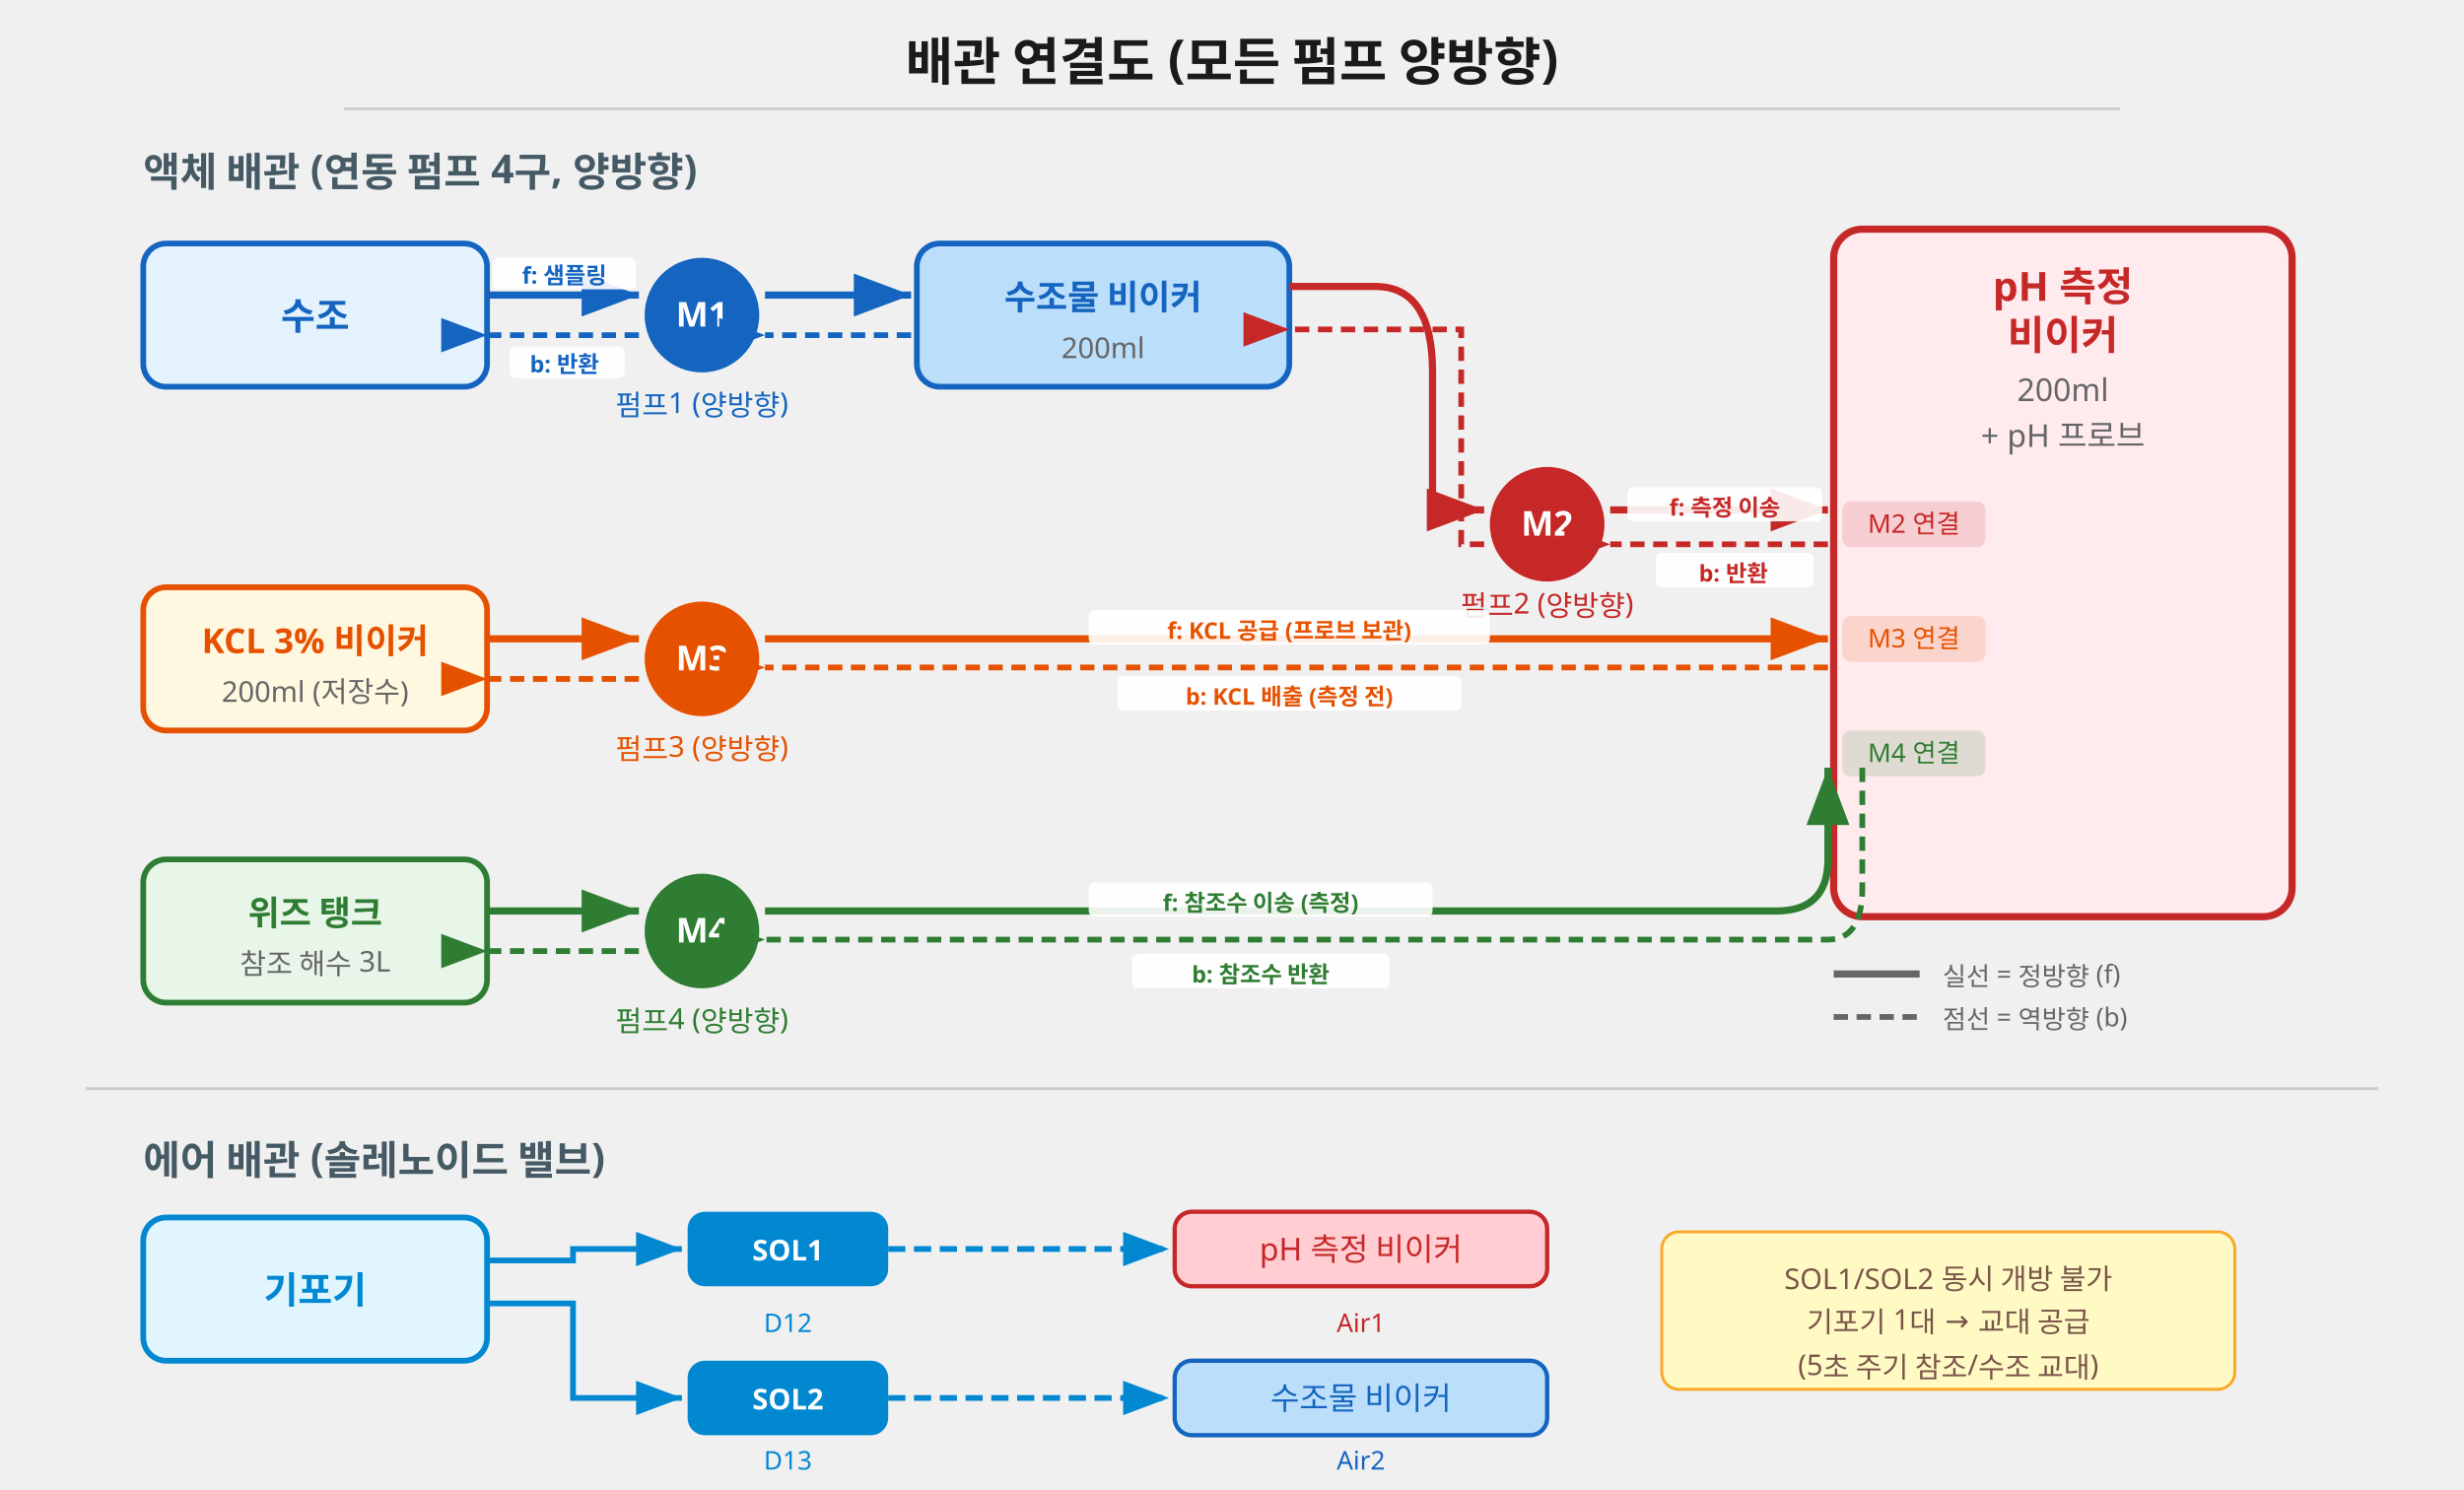
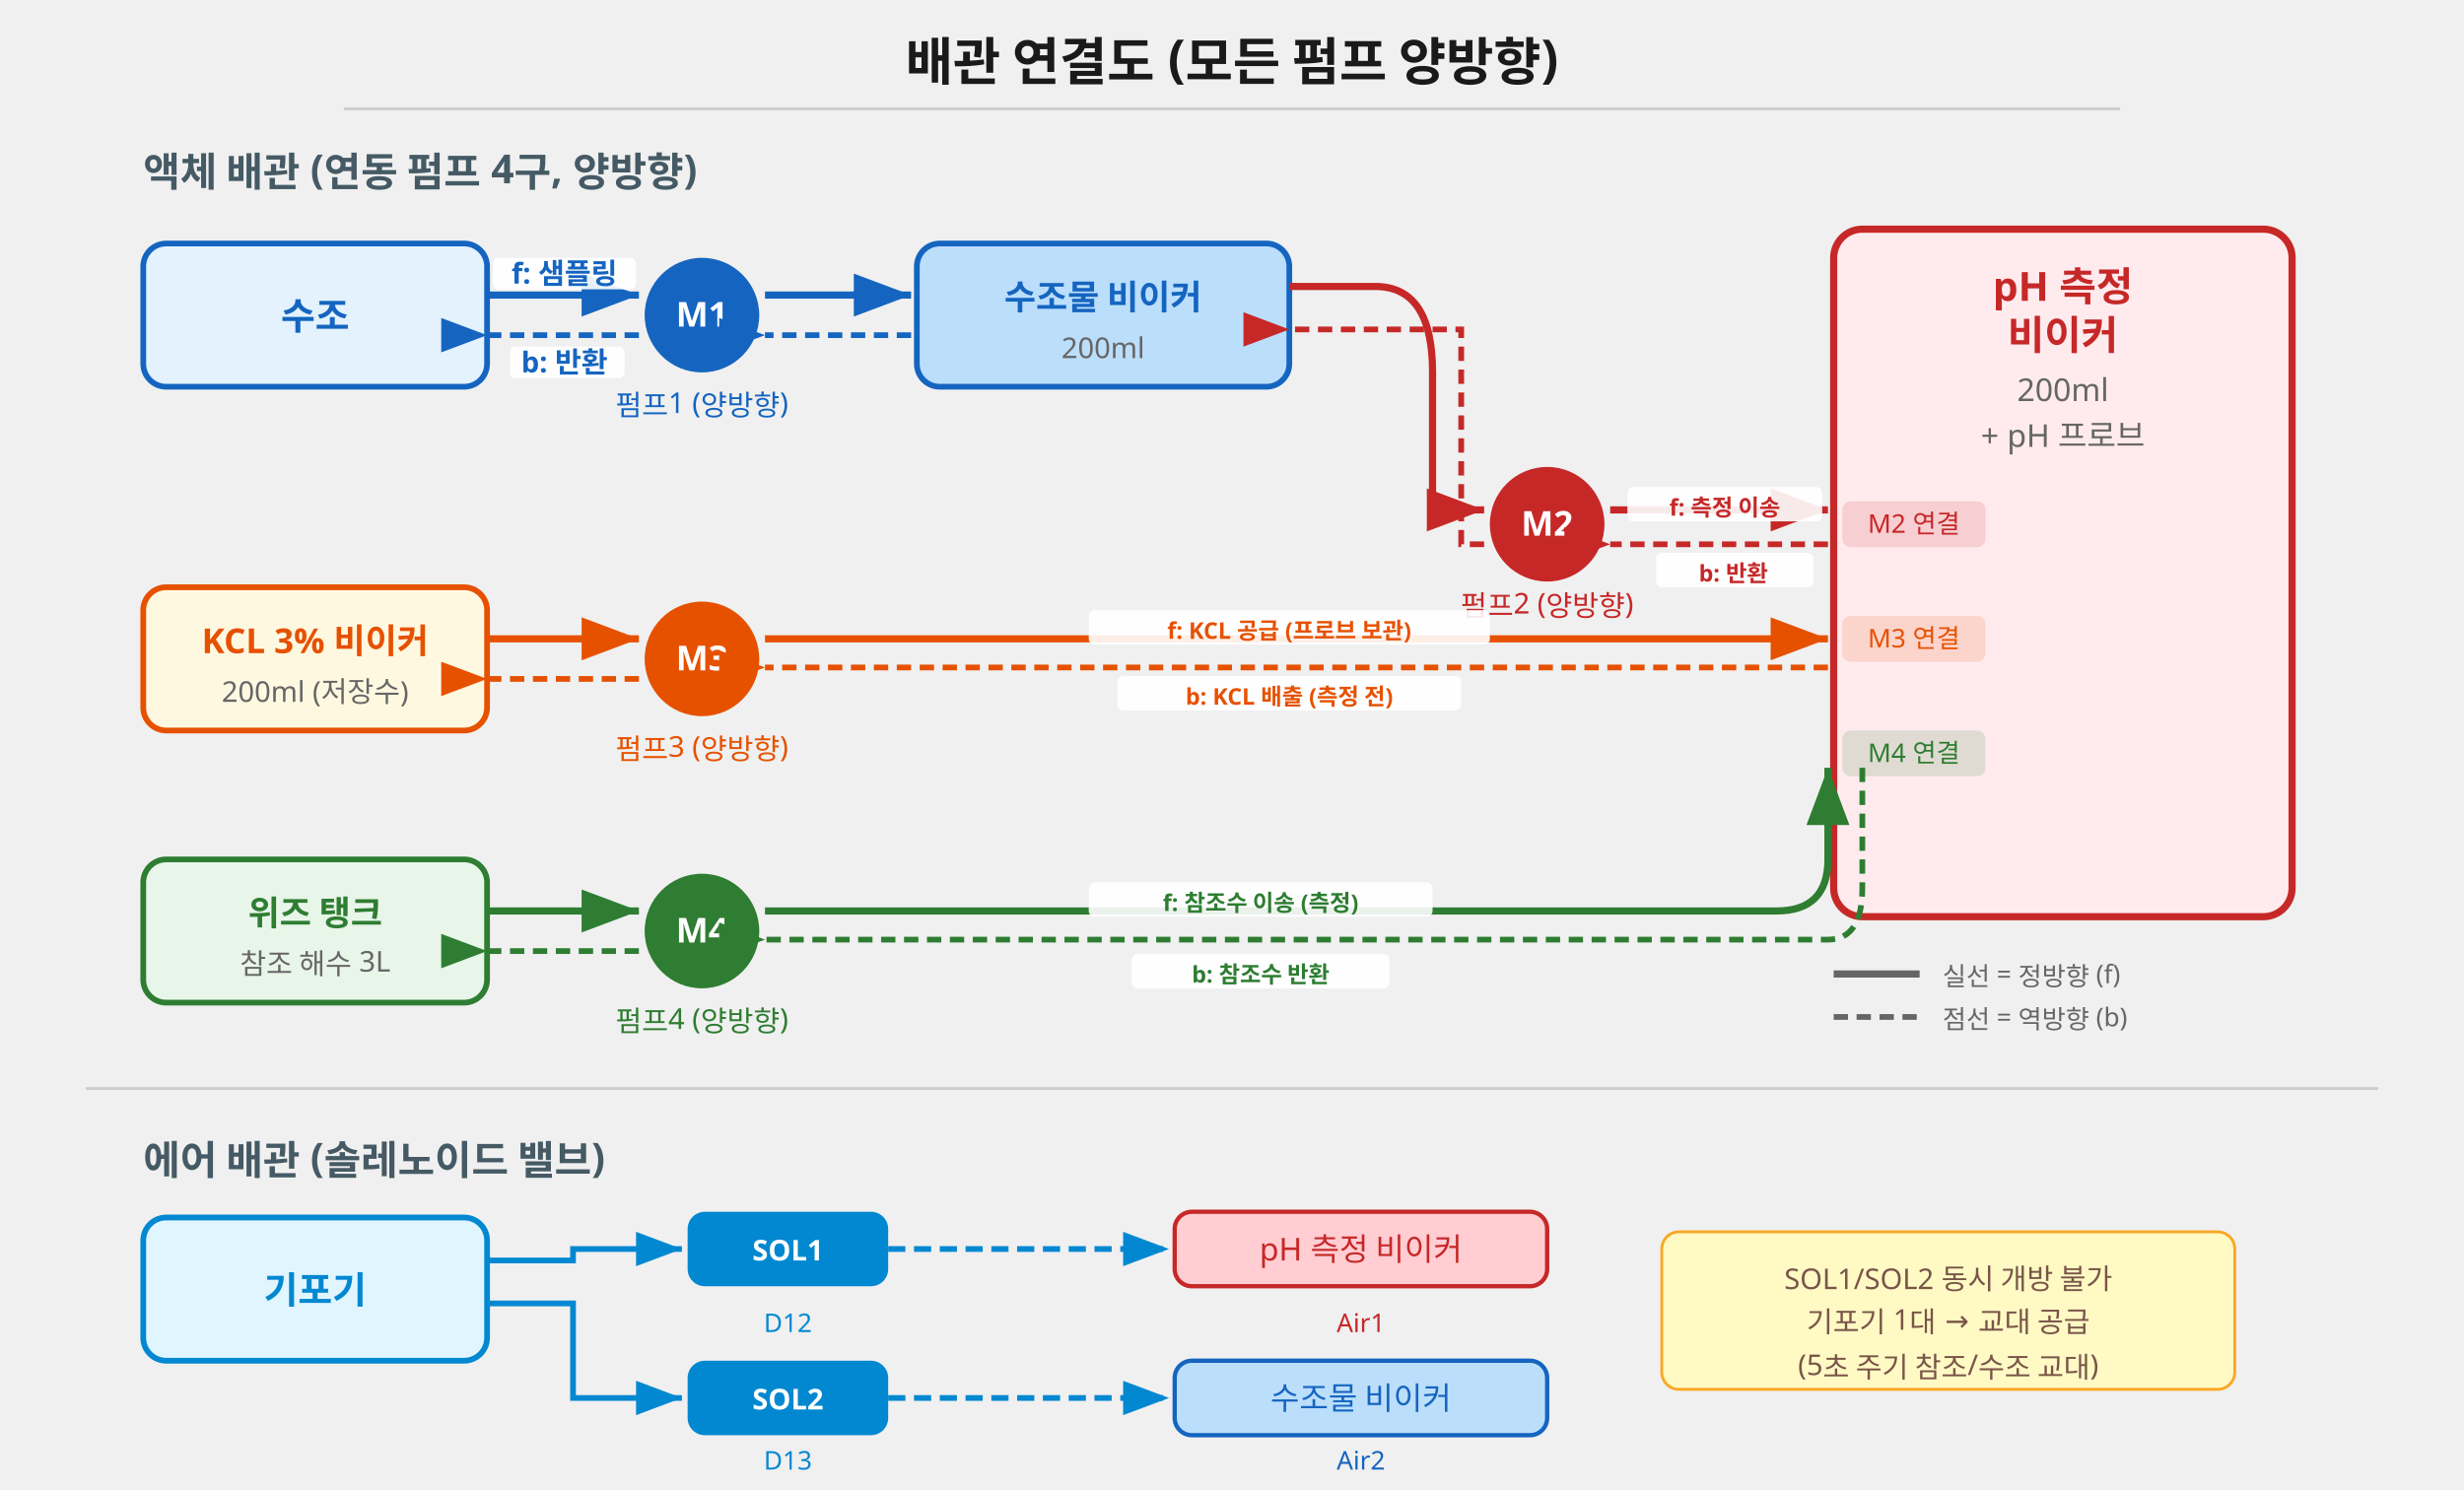
<svg xmlns="http://www.w3.org/2000/svg" viewBox="0 0 860 520" font-family="'Malgun Gothic', 'Apple SD Gothic Neo', sans-serif" font-size="12">
  <defs>
    <marker id="arr-b" markerWidth="8" markerHeight="6" refX="8" refY="3" orient="auto">
      <path d="M0,0 L8,3 L0,6 Z" fill="#1565C0" />
    </marker>
    <marker id="arr-b-rev" markerWidth="8" markerHeight="6" refX="0" refY="3" orient="auto">
      <path d="M8,0 L0,3 L8,6 Z" fill="#1565C0" />
    </marker>
    <marker id="arr-r" markerWidth="8" markerHeight="6" refX="8" refY="3" orient="auto">
      <path d="M0,0 L8,3 L0,6 Z" fill="#C62828" />
    </marker>
    <marker id="arr-r-rev" markerWidth="8" markerHeight="6" refX="0" refY="3" orient="auto">
      <path d="M8,0 L0,3 L8,6 Z" fill="#C62828" />
    </marker>
    <marker id="arr-o" markerWidth="8" markerHeight="6" refX="8" refY="3" orient="auto">
      <path d="M0,0 L8,3 L0,6 Z" fill="#E65100" />
    </marker>
    <marker id="arr-o-rev" markerWidth="8" markerHeight="6" refX="0" refY="3" orient="auto">
      <path d="M8,0 L0,3 L8,6 Z" fill="#E65100" />
    </marker>
    <marker id="arr-g" markerWidth="8" markerHeight="6" refX="8" refY="3" orient="auto">
      <path d="M0,0 L8,3 L0,6 Z" fill="#2E7D32" />
    </marker>
    <marker id="arr-g-rev" markerWidth="8" markerHeight="6" refX="0" refY="3" orient="auto">
      <path d="M8,0 L0,3 L8,6 Z" fill="#2E7D32" />
    </marker>
    <marker id="arr-air" markerWidth="8" markerHeight="6" refX="8" refY="3" orient="auto">
      <path d="M0,0 L8,3 L0,6 Z" fill="#0288D1" />
    </marker>
  </defs>
  <text x="430" y="28" text-anchor="middle" font-size="18" font-weight="bold" fill="#1a1a1a">배관 연결도 (모든 펌프 양방향)</text>
  <line x1="120" y1="38" x2="740" y2="38" stroke="#ccc" stroke-width="1" />
  <text x="50" y="65" font-size="14" font-weight="bold" fill="#455A64">액체 배관 (연동 펌프 4구, 양방향)</text>
  <rect x="640" y="80" width="160" height="240" rx="10" fill="#FFEBEE" stroke="#C62828" stroke-width="2.5" />
  <text x="720" y="105" text-anchor="middle" font-size="14" font-weight="bold" fill="#C62828">pH 측정</text>
  <text x="720" y="122" text-anchor="middle" font-size="14" font-weight="bold" fill="#C62828">비이커</text>
  <text x="720" y="140" text-anchor="middle" font-size="11" fill="#666">200ml</text>
  <text x="720" y="156" text-anchor="middle" font-size="11" fill="#666">+ pH 프로브</text>
  <rect x="643" y="175" width="50" height="16" rx="3" fill="#C62828" opacity="0.15" />
  <text x="668" y="186" text-anchor="middle" font-size="9" fill="#C62828">M2 연결</text>
  <rect x="643" y="215" width="50" height="16" rx="3" fill="#E65100" opacity="0.15" />
  <text x="668" y="226" text-anchor="middle" font-size="9" fill="#E65100">M3 연결</text>
  <rect x="643" y="255" width="50" height="16" rx="3" fill="#2E7D32" opacity="0.15" />
  <text x="668" y="266" text-anchor="middle" font-size="9" fill="#2E7D32">M4 연결</text>
  <rect x="50" y="85" width="120" height="50" rx="8" fill="#E3F2FD" stroke="#1565C0" stroke-width="2" />
  <text x="110" y="115" text-anchor="middle" font-size="13" font-weight="bold" fill="#1565C0">수조</text>
  <circle cx="245" cy="110" r="20" fill="#1565C0" />
  <text x="245" y="114" text-anchor="middle" font-size="12" fill="white" font-weight="bold">M1</text>
  <rect x="320" y="85" width="130" height="50" rx="8" fill="#BBDEFB" stroke="#1565C0" stroke-width="2" />
  <text x="385" y="108" text-anchor="middle" font-size="12" font-weight="bold" fill="#1565C0">수조물 비이커</text>
  <text x="385" y="125" text-anchor="middle" font-size="10" fill="#666">200ml</text>
  <line x1="170" y1="103" x2="223" y2="103" stroke="#1565C0" stroke-width="2.5" marker-end="url(#arr-b)" />
  <line x1="267" y1="103" x2="318" y2="103" stroke="#1565C0" stroke-width="2.5" marker-end="url(#arr-b)" />
  <line x1="223" y1="117" x2="170" y2="117" stroke="#1565C0" stroke-width="2" stroke-dasharray="5,3" marker-end="url(#arr-b-rev)" />
  <line x1="318" y1="117" x2="267" y2="117" stroke="#1565C0" stroke-width="2" stroke-dasharray="5,3" marker-end="url(#arr-b-rev)" />
  <text x="245" y="145" text-anchor="middle" font-size="10" fill="#1565C0">펌프1 (양방향)</text>
  <rect x="172" y="90" width="50" height="11" rx="2" fill="white" opacity="0.9" />
-   <text x="197" y="99" text-anchor="middle" font-size="8" fill="#1565C0" font-weight="bold">f: 샘플링</text>
+   <text x="197" y="99" text-anchor="middle" font-size="10" fill="#1565C0" font-weight="bold">f: 샘플링</text>
  <rect x="178" y="121" width="40" height="11" rx="2" fill="white" opacity="0.9" />
-   <text x="197" y="130" text-anchor="middle" font-size="8" fill="#1565C0" font-weight="bold">b: 반환</text>
+   <text x="197" y="130" text-anchor="middle" font-size="10" fill="#1565C0" font-weight="bold">b: 반환</text>
  <circle cx="540" cy="183" r="20" fill="#C62828" />
  <text x="540" y="187" text-anchor="middle" font-size="12" fill="white" font-weight="bold">M2</text>
  <text x="540" y="215" text-anchor="middle" font-size="10" fill="#C62828">펌프2 (양방향)</text>
  <path d="M450,100 L480,100 Q500,100 500,130 L500,178 L518,178" fill="none" stroke="#C62828" stroke-width="2.5" marker-end="url(#arr-r)" />
  <path d="M562,178 L638,178" fill="none" stroke="#C62828" stroke-width="2.5" marker-end="url(#arr-r)" />
  <path d="M638,190 L562,190" fill="none" stroke="#C62828" stroke-width="2" stroke-dasharray="5,3" marker-end="url(#arr-r-rev)" />
  <path d="M518,190 L510,190 Q510,145 510,115 L460,115 L450,115" fill="none" stroke="#C62828" stroke-width="2" stroke-dasharray="5,3" marker-end="url(#arr-r-rev)" />
  <rect x="568" y="170" width="68" height="12" rx="2" fill="white" opacity="0.9" />
  <text x="602" y="180" text-anchor="middle" font-size="8" fill="#C62828" font-weight="bold">f: 측정 이송</text>
  <rect x="578" y="193" width="55" height="12" rx="2" fill="white" opacity="0.9" />
  <text x="605" y="203" text-anchor="middle" font-size="8" fill="#C62828" font-weight="bold">b: 반환</text>
  <rect x="50" y="205" width="120" height="50" rx="8" fill="#FFF8E1" stroke="#E65100" stroke-width="2" />
  <text x="110" y="228" text-anchor="middle" font-size="12" font-weight="bold" fill="#E65100">KCL 3% 비이커</text>
  <text x="110" y="245" text-anchor="middle" font-size="10" fill="#666">200ml (저장수)</text>
  <circle cx="245" cy="230" r="20" fill="#E65100" />
  <text x="245" y="234" text-anchor="middle" font-size="12" fill="white" font-weight="bold">M3</text>
  <text x="245" y="265" text-anchor="middle" font-size="10" fill="#E65100">펌프3 (양방향)</text>
  <line x1="170" y1="223" x2="223" y2="223" stroke="#E65100" stroke-width="2.5" marker-end="url(#arr-o)" />
  <path d="M267,223 L638,223" fill="none" stroke="#E65100" stroke-width="2.5" marker-end="url(#arr-o)" />
  <line x1="223" y1="237" x2="170" y2="237" stroke="#E65100" stroke-width="2" stroke-dasharray="5,3" marker-end="url(#arr-o-rev)" />
  <path d="M638,233 L267,233" fill="none" stroke="#E65100" stroke-width="2" stroke-dasharray="5,3" marker-end="url(#arr-o-rev)" />
  <rect x="380" y="213" width="140" height="12" rx="2" fill="white" opacity="0.9" />
  <text x="450" y="223" text-anchor="middle" font-size="8" fill="#E65100" font-weight="bold">f: KCL 공급 (프로브 보관)</text>
  <rect x="390" y="236" width="120" height="12" rx="2" fill="white" opacity="0.9" />
  <text x="450" y="246" text-anchor="middle" font-size="8" fill="#E65100" font-weight="bold">b: KCL 배출 (측정 전)</text>
  <rect x="50" y="300" width="120" height="50" rx="8" fill="#E8F5E9" stroke="#2E7D32" stroke-width="2" />
  <text x="110" y="323" text-anchor="middle" font-size="12" font-weight="bold" fill="#2E7D32">위즈 탱크</text>
  <text x="110" y="340" text-anchor="middle" font-size="10" fill="#666">참조 해수 3L</text>
  <circle cx="245" cy="325" r="20" fill="#2E7D32" />
  <text x="245" y="329" text-anchor="middle" font-size="12" fill="white" font-weight="bold">M4</text>
  <text x="245" y="360" text-anchor="middle" font-size="10" fill="#2E7D32">펌프4 (양방향)</text>
  <line x1="170" y1="318" x2="223" y2="318" stroke="#2E7D32" stroke-width="2.5" marker-end="url(#arr-g)" />
  <path d="M267,318 L620,318 Q638,318 638,300 L638,268" fill="none" stroke="#2E7D32" stroke-width="2.5" marker-end="url(#arr-g)" />
  <line x1="223" y1="332" x2="170" y2="332" stroke="#2E7D32" stroke-width="2" stroke-dasharray="5,3" marker-end="url(#arr-g-rev)" />
  <path d="M650,268 L650,310 Q650,328 638,328 L267,328" fill="none" stroke="#2E7D32" stroke-width="2" stroke-dasharray="5,3" marker-end="url(#arr-g-rev)" />
  <rect x="380" y="308" width="120" height="12" rx="2" fill="white" opacity="0.9" />
  <text x="440" y="318" text-anchor="middle" font-size="8" fill="#2E7D32" font-weight="bold">f: 참조수 이송 (측정)</text>
  <rect x="395" y="333" width="90" height="12" rx="2" fill="white" opacity="0.9" />
  <text x="440" y="343" text-anchor="middle" font-size="8" fill="#2E7D32" font-weight="bold">b: 참조수 반환</text>
  <line x1="30" y1="380" x2="830" y2="380" stroke="#ccc" stroke-width="1" />
  <text x="50" y="410" font-size="14" font-weight="bold" fill="#455A64">에어 배관 (솔레노이드 밸브)</text>
  <rect x="50" y="425" width="120" height="50" rx="8" fill="#E1F5FE" stroke="#0288D1" stroke-width="2" />
  <text x="110" y="455" text-anchor="middle" font-size="13" font-weight="bold" fill="#0288D1">기포기</text>
  <rect x="240" y="423" width="70" height="26" rx="6" fill="#0288D1" />
  <text x="275" y="440" text-anchor="middle" font-size="10" fill="white" font-weight="bold">SOL1</text>
  <text x="275" y="465" text-anchor="middle" font-size="9" fill="#0288D1">D12</text>
  <path d="M170,440 L200,440 L200,436 L238,436" fill="none" stroke="#0288D1" stroke-width="2" marker-end="url(#arr-air)" />
  <rect x="410" y="423" width="130" height="26" rx="6" fill="#FFCDD2" stroke="#C62828" stroke-width="1.5" />
  <text x="475" y="440" text-anchor="middle" font-size="11" fill="#C62828">pH 측정 비이커</text>
  <text x="475" y="465" text-anchor="middle" font-size="9" fill="#C62828">Air1</text>
  <line x1="310" y1="436" x2="408" y2="436" stroke="#0288D1" stroke-width="2" stroke-dasharray="6,3" marker-end="url(#arr-air)" />
  <rect x="240" y="475" width="70" height="26" rx="6" fill="#0288D1" />
  <text x="275" y="492" text-anchor="middle" font-size="10" fill="white" font-weight="bold">SOL2</text>
  <text x="275" y="513" text-anchor="middle" font-size="9" fill="#0288D1">D13</text>
  <path d="M170,455 L200,455 L200,488 L238,488" fill="none" stroke="#0288D1" stroke-width="2" marker-end="url(#arr-air)" />
  <rect x="410" y="475" width="130" height="26" rx="6" fill="#BBDEFB" stroke="#1565C0" stroke-width="1.5" />
  <text x="475" y="492" text-anchor="middle" font-size="11" fill="#1565C0">수조물 비이커</text>
  <text x="475" y="513" text-anchor="middle" font-size="9" fill="#1565C0">Air2</text>
  <line x1="310" y1="488" x2="408" y2="488" stroke="#0288D1" stroke-width="2" stroke-dasharray="6,3" marker-end="url(#arr-air)" />
  <rect x="580" y="430" width="200" height="55" rx="6" fill="#FFF9C4" stroke="#F9A825" stroke-width="1" />
  <text x="680" y="450" text-anchor="middle" font-size="10" fill="#795548">SOL1/SOL2 동시 개방 불가</text>
  <text x="680" y="465" text-anchor="middle" font-size="10" fill="#795548">기포기 1대 → 교대 공급</text>
  <text x="680" y="480" text-anchor="middle" font-size="10" fill="#795548">(5초 주기 참조/수조 교대)</text>
  <line x1="640" y1="340" x2="670" y2="340" stroke="#666" stroke-width="2.5" />
  <text x="678" y="344" font-size="9" fill="#666">실선 = 정방향 (f)</text>
  <line x1="640" y1="355" x2="670" y2="355" stroke="#666" stroke-width="2" stroke-dasharray="5,3" />
  <text x="678" y="359" font-size="9" fill="#666">점선 = 역방향 (b)</text>
</svg>
